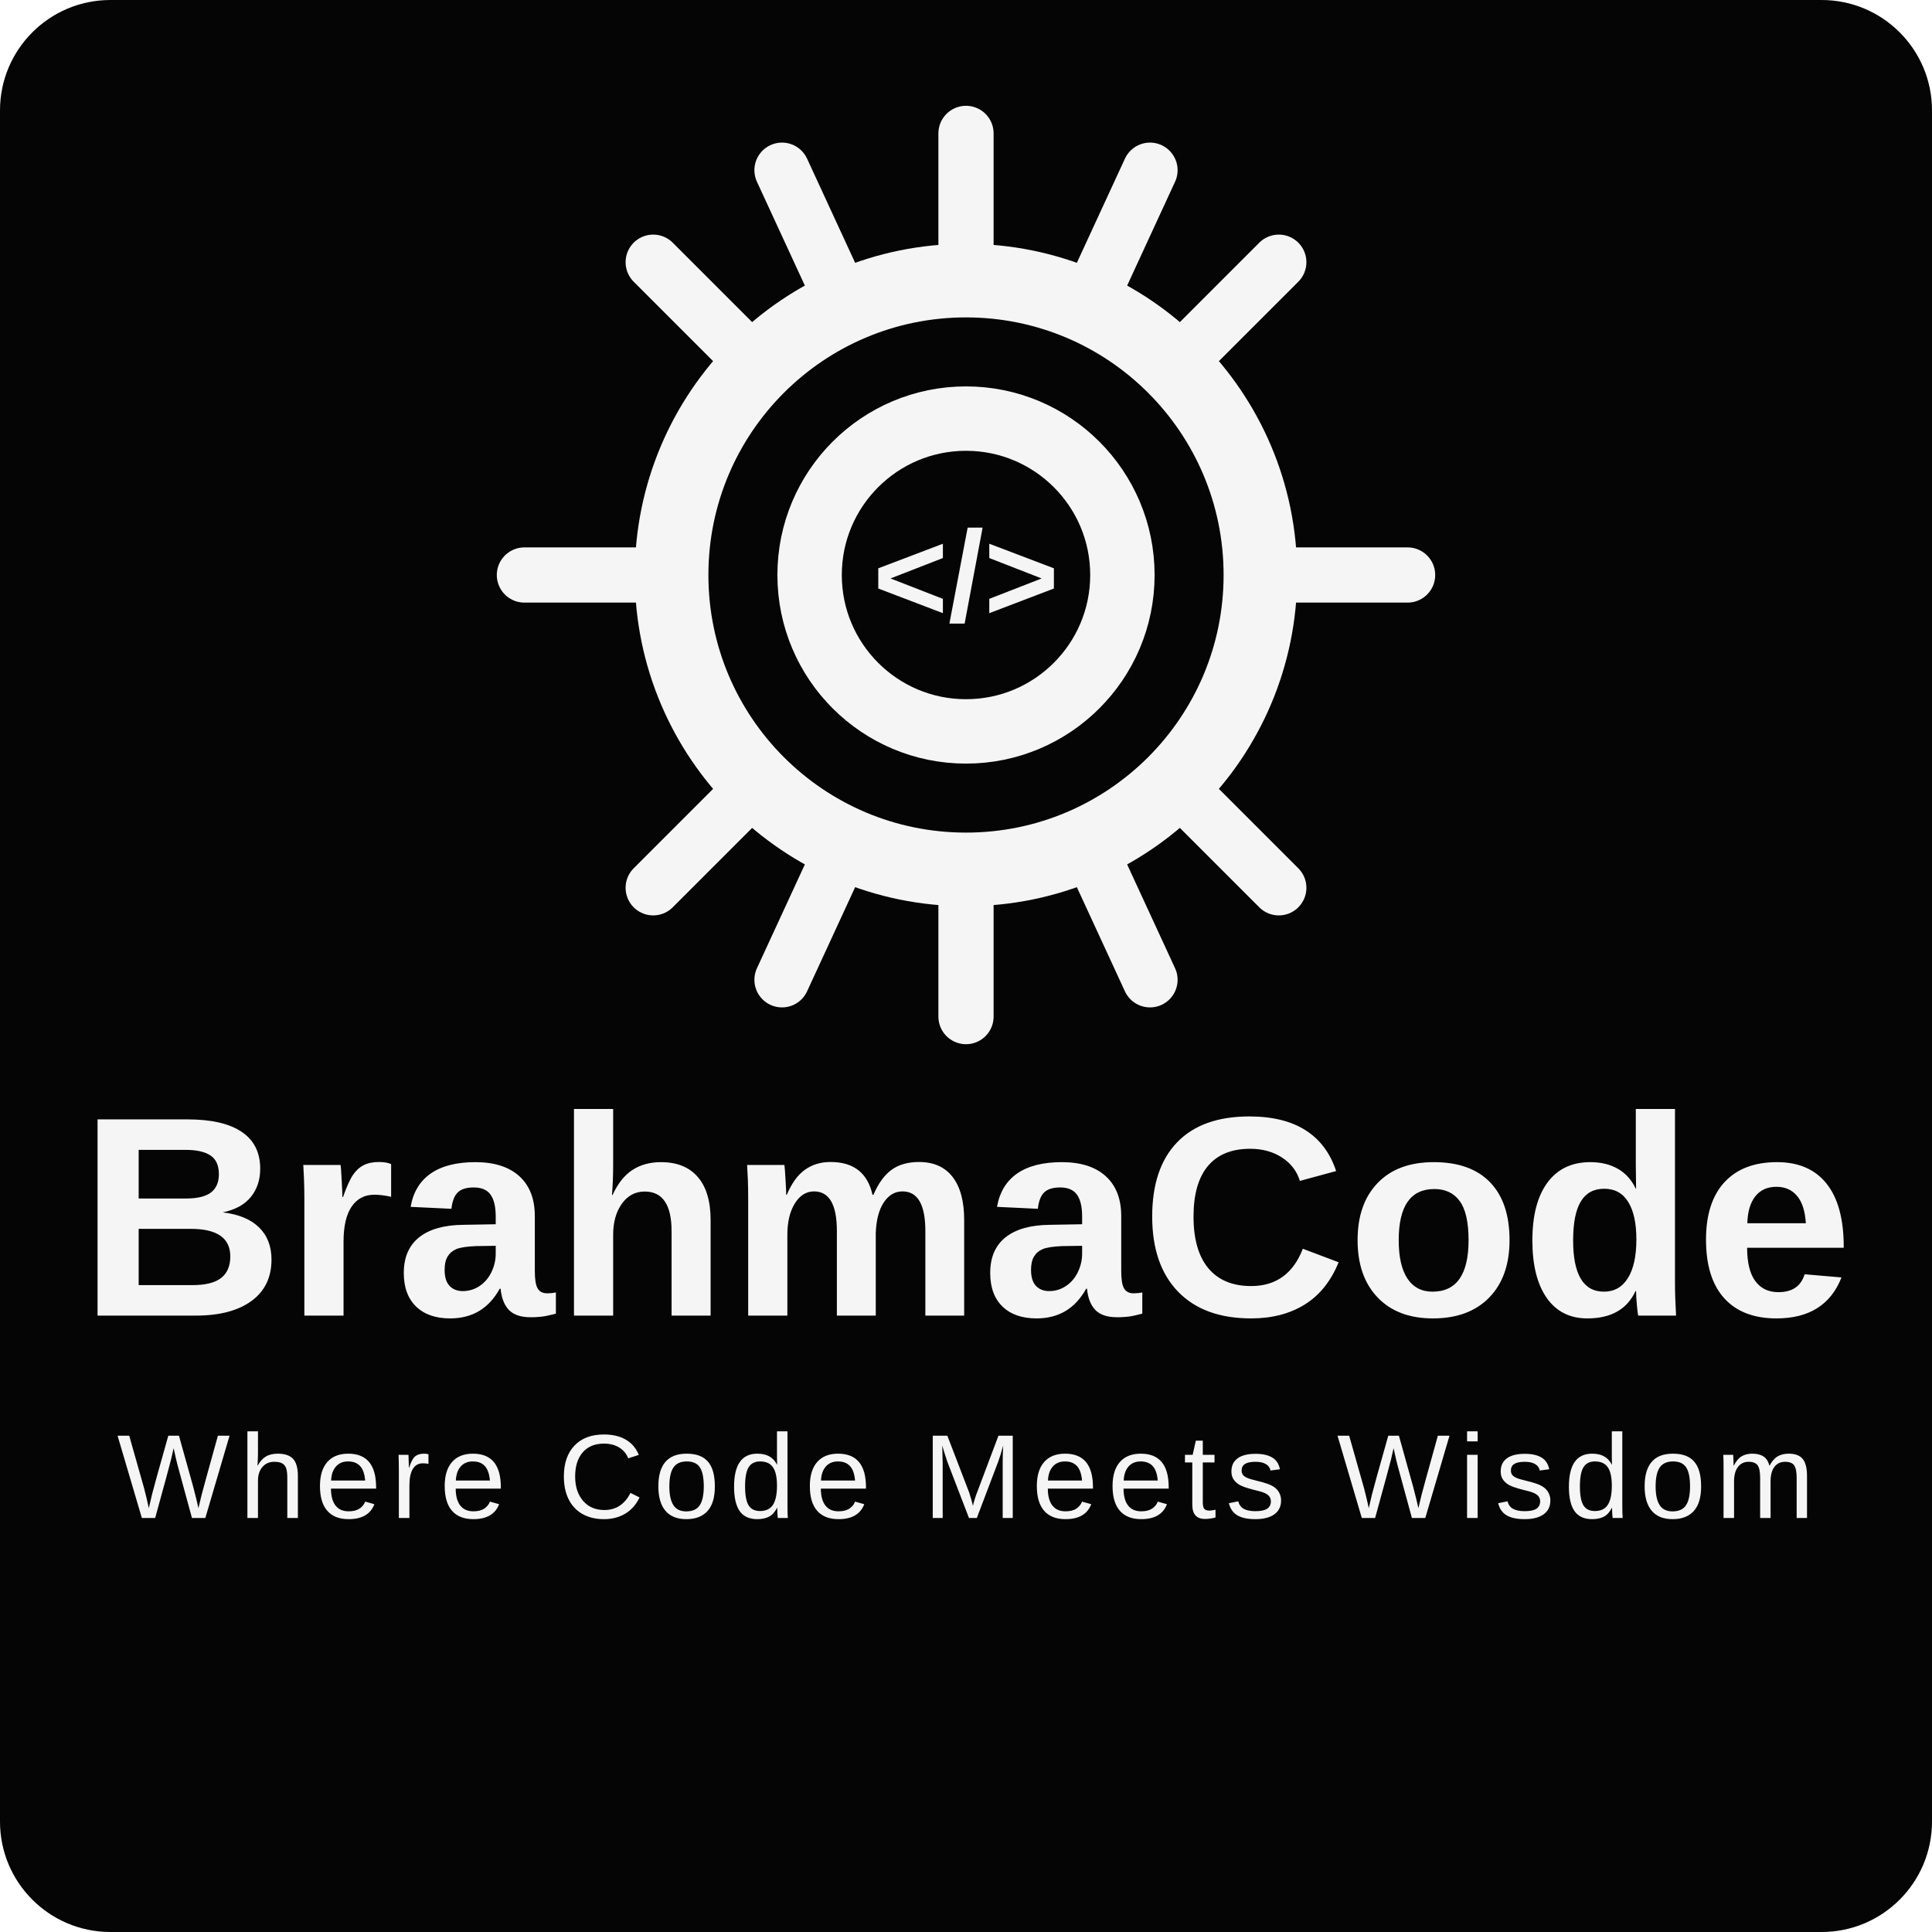
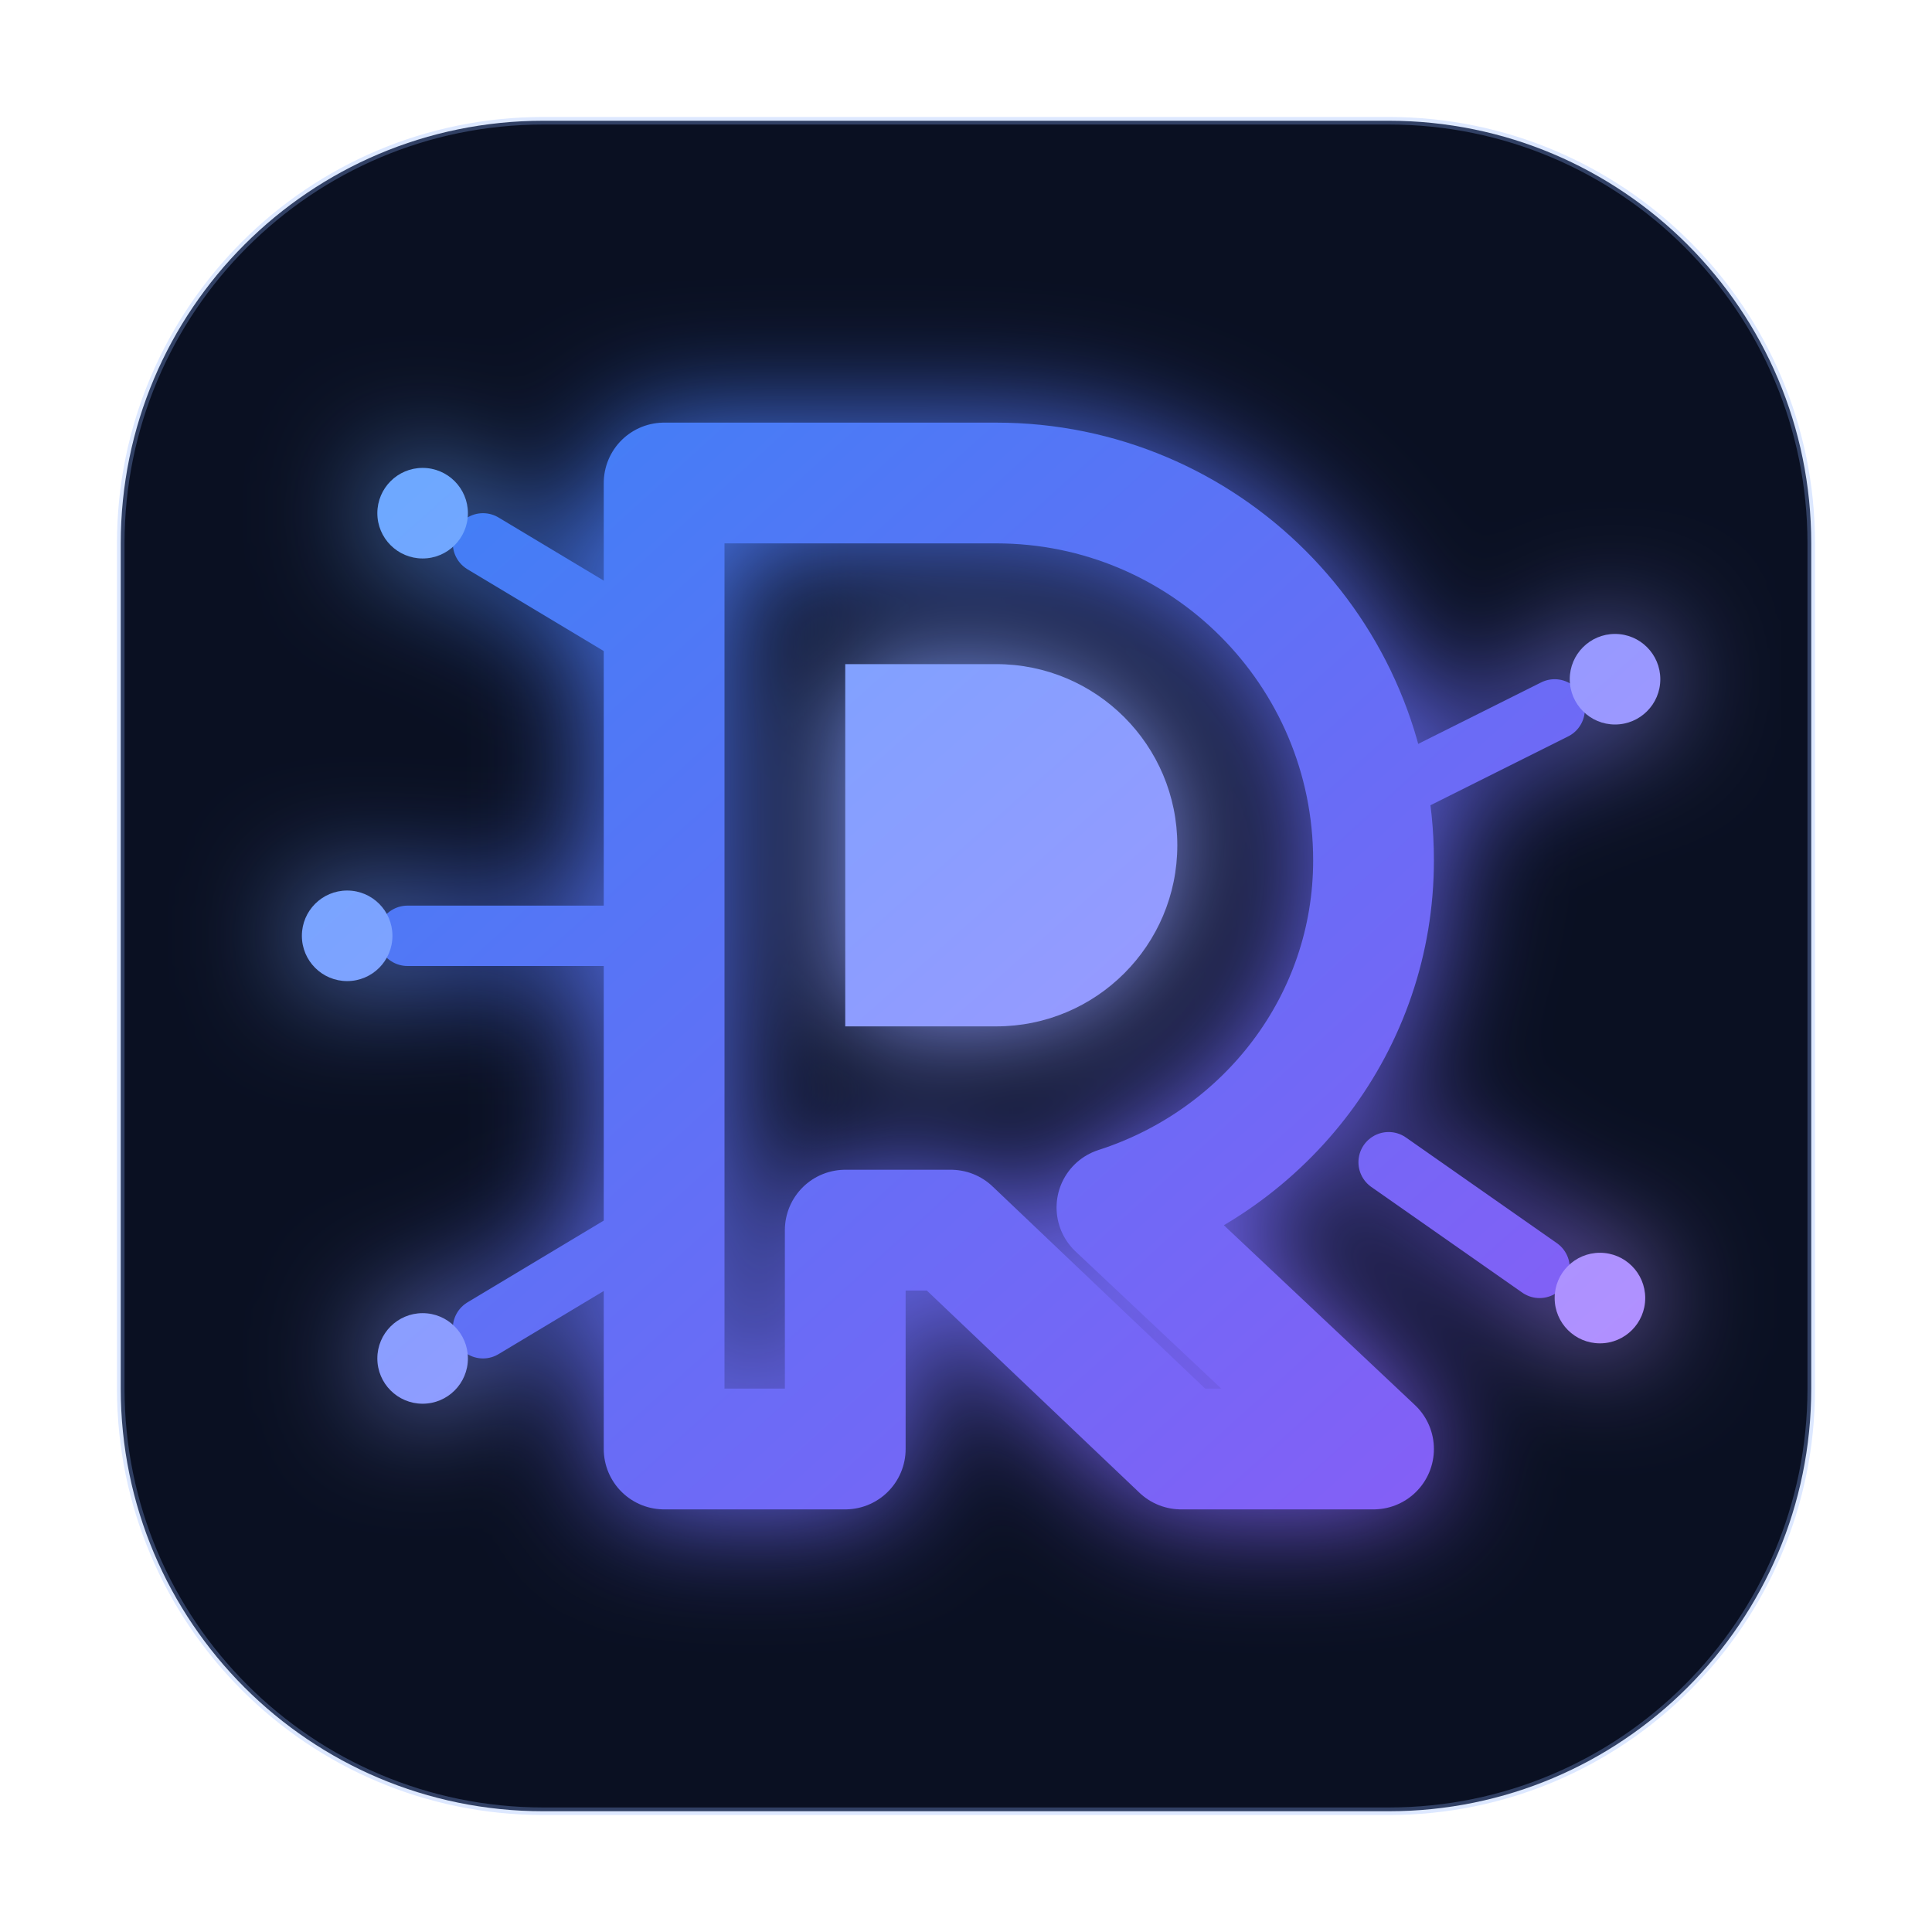
- <svg xmlns="http://www.w3.org/2000/svg" width="420" height="420" viewBox="0 0 420 420" fill="none">
-   <rect width="420" height="420" rx="24" fill="#050505" />
-   <g transform="translate(210,125)">
-     <circle r="64" fill="none" stroke="#F5F5F5" stroke-width="16" />
-     <circle r="34" fill="#050505" stroke="#F5F5F5" stroke-width="14" />
-     <g stroke="#F5F5F5" stroke-width="12" stroke-linecap="round">
-       <line x1="0" y1="-96" x2="0" y2="-70" />
-       <line x1="0" y1="96" x2="0" y2="70" />
-       <line x1="-96" y1="0" x2="-70" y2="0" />
-       <line x1="96" y1="0" x2="70" y2="0" />
-       <line x1="68" y1="68" x2="50" y2="50" />
-       <line x1="-68" y1="-68" x2="-50" y2="-50" />
-       <line x1="68" y1="-68" x2="50" y2="-50" />
-       <line x1="-68" y1="68" x2="-50" y2="50" />
-       <line x1="40" y1="-88" x2="28" y2="-62" />
-       <line x1="-40" y1="88" x2="-28" y2="62" />
-       <line x1="-40" y1="-88" x2="-28" y2="-62" />
-       <line x1="40" y1="88" x2="28" y2="62" />
-     </g>
-     <text x="0" y="10" text-anchor="middle" fill="#F5F5F5" font-size="28" font-family="Manrope, Arial, sans-serif" font-weight="800">&lt;/&gt;</text>
+ <svg xmlns="http://www.w3.org/2000/svg" width="256" height="256" viewBox="0 0 256 256" fill="none">
+   <defs>
+     <linearGradient id="bc_grad" x1="52" y1="44" x2="204" y2="212" gradientUnits="userSpaceOnUse">
+       <stop offset="0" stop-color="#3b82f6" />
+       <stop offset="1" stop-color="#8b5cf6" />
+     </linearGradient>
+     <linearGradient id="bc_grad_soft" x1="64" y1="56" x2="192" y2="200" gradientUnits="userSpaceOnUse">
+       <stop offset="0" stop-color="#6ea8ff" />
+       <stop offset="1" stop-color="#b190ff" />
+     </linearGradient>
+     <filter id="bc_glow" x="20" y="20" width="216" height="216" filterUnits="userSpaceOnUse" color-interpolation-filters="sRGB">
+       <feGaussianBlur stdDeviation="8" result="blur" />
+       <feMerge>
+         <feMergeNode in="blur" />
+         <feMergeNode in="SourceGraphic" />
+       </feMerge>
+     </filter>
+   </defs>
+   <rect x="16" y="16" width="224" height="224" rx="56" fill="#0A1022" />
+   <rect x="16" y="16" width="224" height="224" rx="56" stroke="rgba(142,176,255,0.3)" />
+   <g filter="url(#bc_glow)">
+     <path d="M88 64H132C159.614 64 182 86.386 182 114C182 135.484 167.77 153.643 148 160L182 192H156.5L126 163H112V192H88V64Z" fill="none" stroke="url(#bc_grad)" stroke-width="16" stroke-linejoin="round" />
+     <path d="M112 88H132C145.255 88 156 98.745 156 112C156 125.255 145.255 136 132 136H112V88Z" fill="url(#bc_grad_soft)" />
+     <path d="M64 72L84 84" stroke="url(#bc_grad)" stroke-width="8" stroke-linecap="round" />
+     <circle cx="56" cy="68" r="6" fill="url(#bc_grad_soft)" />
+     <path d="M54 124H80" stroke="url(#bc_grad)" stroke-width="8" stroke-linecap="round" />
+     <circle cx="46" cy="124" r="6" fill="url(#bc_grad_soft)" />
+     <path d="M64 176L84 164" stroke="url(#bc_grad)" stroke-width="8" stroke-linecap="round" />
+     <circle cx="56" cy="180" r="6" fill="url(#bc_grad_soft)" />
+     <path d="M186 104L206 94" stroke="url(#bc_grad)" stroke-width="8" stroke-linecap="round" />
+     <circle cx="214" cy="90" r="6" fill="url(#bc_grad_soft)" />
+     <path d="M184 154L204 168" stroke="url(#bc_grad)" stroke-width="8" stroke-linecap="round" />
+     <circle cx="212" cy="172" r="6" fill="url(#bc_grad_soft)" />
  </g>
-   <text x="210" y="286" text-anchor="middle" fill="#F5F5F5" font-size="62" font-family="Manrope, Arial, sans-serif" font-weight="800">BrahmaCode</text>
-   <text x="210" y="330" text-anchor="middle" fill="#F5F5F5" font-size="26" letter-spacing="2" font-family="Manrope, Arial, sans-serif">Where Code Meets Wisdom</text>
</svg>
